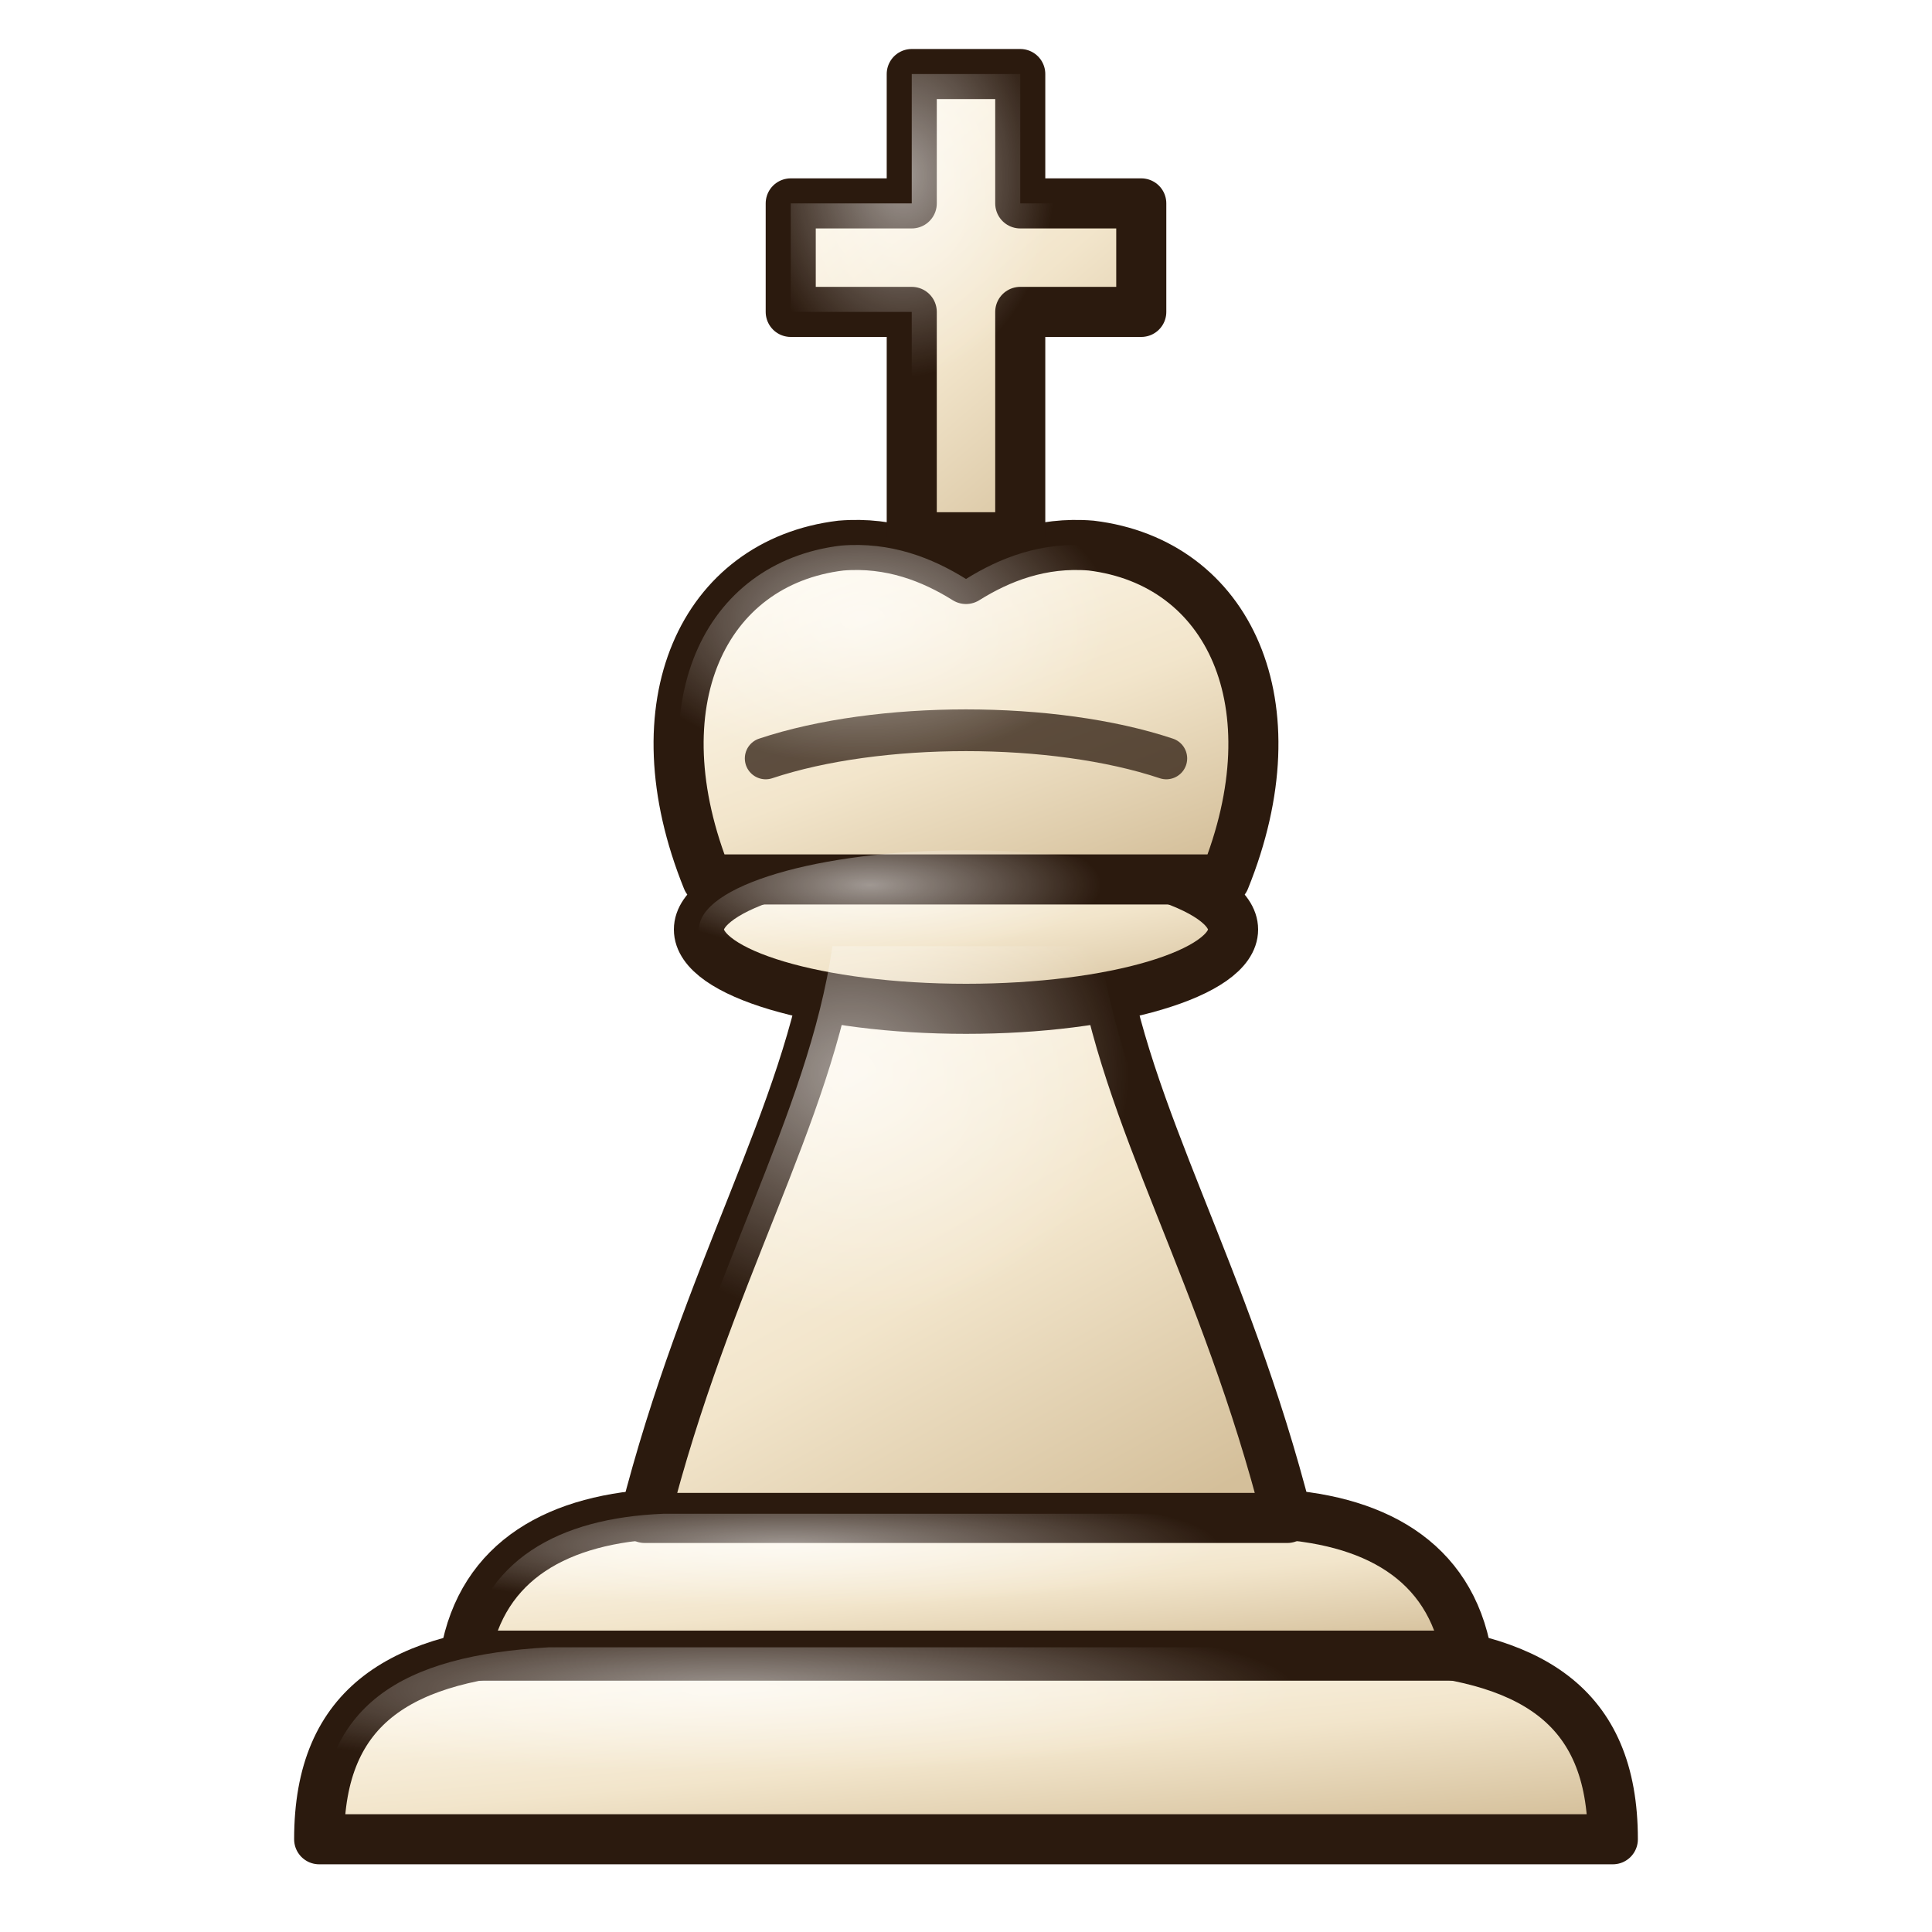
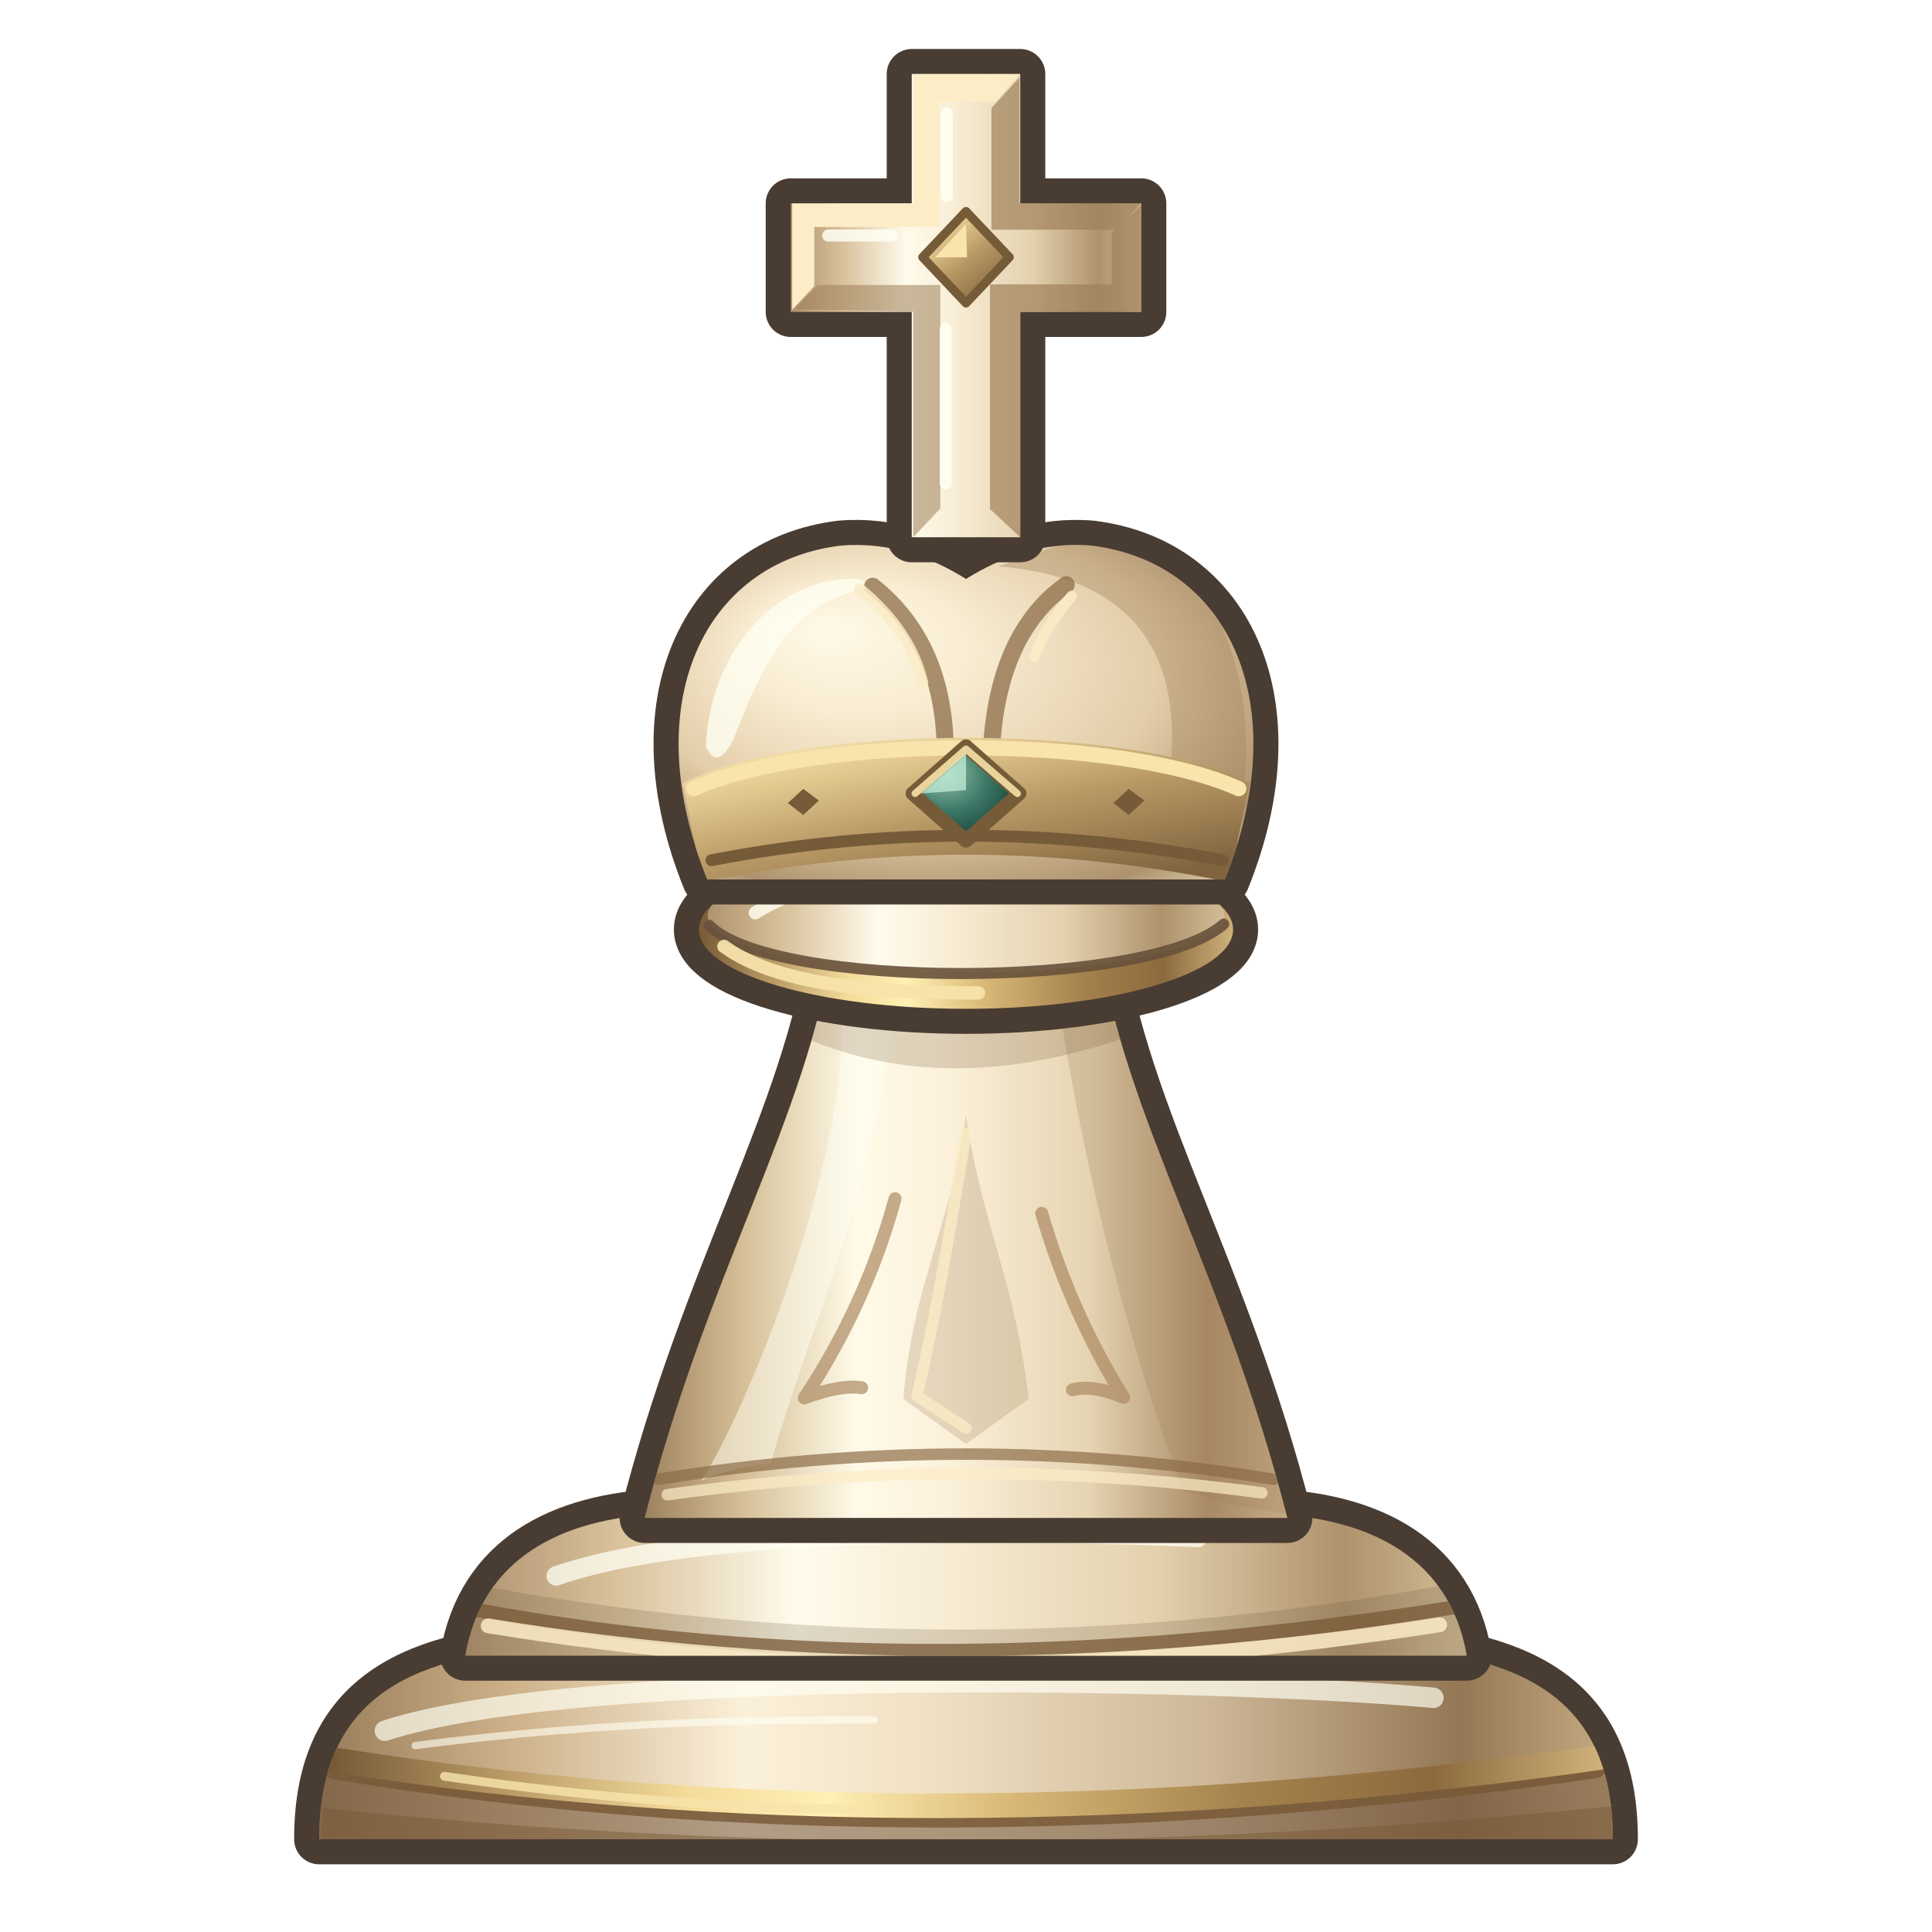
<svg xmlns="http://www.w3.org/2000/svg" viewBox="0 0 100 100">
  <defs>
-     <linearGradient id="p-body" x1="0.18" y1="0" x2="0.82" y2="1">
-       <stop offset="0" stop-color="#FFFBF1" />
-       <stop offset="0.55" stop-color="#F2E5CB" />
-       <stop offset="1" stop-color="#D4BF9A" />
+     <linearGradient id="wk-lathe" x1="0%" y1="0%" x2="100%" y2="0%">
+       <stop offset="0" stop-color="#9D825F" />
+       <stop offset="0.15" stop-color="#D5BE95" />
+       <stop offset="0.33" stop-color="#FFFAE8" />
+       <stop offset="0.47" stop-color="#FCF1DB" />
+       <stop offset="0.69" stop-color="#E6D4B2" />
+       <stop offset="0.88" stop-color="#A88A64" />
+       <stop offset="1" stop-color="#C5AC85" />
    </linearGradient>
-     <radialGradient id="p-gloss" cx="0.32" cy="0.22" r="0.62">
-       <stop offset="0" stop-color="#FFFFFF" stop-opacity="0.55" />
-       <stop offset="0.7" stop-color="#FFFFFF" stop-opacity="0" />
+     <linearGradient id="wk-foot" x1="0%" y1="0%" x2="100%" y2="0%">
+       <stop offset="0" stop-color="#977C59" />
+       <stop offset="0.15" stop-color="#CDB18A" />
+       <stop offset="0.33" stop-color="#FBF0D9" />
+       <stop offset="0.47" stop-color="#F1E1C4" />
+       <stop offset="0.69" stop-color="#CDB797" />
+       <stop offset="0.88" stop-color="#947754" />
+       <stop offset="1" stop-color="#C6AC83" />
+     </linearGradient>
+     <linearGradient id="wk-surface" x1="0%" y1="0%" x2="100%" y2="0%">
+       <stop offset="0" stop-color="#AF9370" />
+       <stop offset="0.15" stop-color="#D9C29C" />
+       <stop offset="0.33" stop-color="#FFFBEC" />
+       <stop offset="0.47" stop-color="#F8EDD5" />
+       <stop offset="0.69" stop-color="#E4D1AE" />
+       <stop offset="0.88" stop-color="#AE926C" />
+       <stop offset="1" stop-color="#D2BC96" />
+     </linearGradient>
+     <linearGradient id="wk-metal" x1="0%" y1="0%" x2="100%" y2="0%">
+       <stop offset="0" stop-color="#775B37" />
+       <stop offset="0.12" stop-color="#B39361" />
+       <stop offset="0.28" stop-color="#F4DC9A" />
+       <stop offset="0.39" stop-color="#FFF0B4" />
+       <stop offset="0.53" stop-color="#DABA78" />
+       <stop offset="0.72" stop-color="#A4824D" />
+       <stop offset="0.87" stop-color="#8C6A3E" />
+       <stop offset="1" stop-color="#CEB17A" />
+     </linearGradient>
+     <linearGradient id="wk-metal-face" x1="0%" y1="0%" x2="78%" y2="100%">
+       <stop offset="0" stop-color="#FFF1BE" />
+       <stop offset="0.28" stop-color="#E3C990" />
+       <stop offset="0.59" stop-color="#B69764" />
+       <stop offset="1" stop-color="#81643F" />
+     </linearGradient>
+     <radialGradient id="wk-carve" cx=".47" cy=".46" r=".72" fx=".25" fy=".25">
+       <stop offset="0" stop-color="#FFFAE8" />
+       <stop offset="0.26" stop-color="#F9EDD3" />
+       <stop offset="0.62" stop-color="#E3CDA9" />
+       <stop offset="0.89" stop-color="#AD926D" />
+       <stop offset="1" stop-color="#DBCAAA" />
    </radialGradient>
+     <radialGradient id="wk-gem" cx=".43" cy=".42" r=".66" fx=".25" fy=".23">
+       <stop offset="0" stop-color="#B0DFCB" />
+       <stop offset="0.21" stop-color="#79AC96" />
+       <stop offset="0.53" stop-color="#3D7867" />
+       <stop offset="0.79" stop-color="#245548" />
+       <stop offset="1" stop-color="#153A36" />
+     </radialGradient>
+     <clipPath id="wk-carving-0">
+       <path d="M19 92 C19 85.5 23 83.2 30 82.8 L70 82.8 C77 83.2 81 85.5 81 92 Z" />
+     </clipPath>
+     <clipPath id="wk-carving-1">
+       <path d="M26 83.2 C26.8 78.6 30.5 76.6 35.5 76.4 L64.5 76.4 C69.5 76.6 73.2 78.6 74 83.2 Z" />
+     </clipPath>
+     <clipPath id="wk-carving-2">
+       <path d="M34.6 76.6 C37.6 64.8 42.4 57.4 43.6 49.2 L56.4 49.2 C57.6 57.4 62.4 64.8 65.4 76.6 Z" />
+     </clipPath>
+     <clipPath id="wk-carving-3">
+       <ellipse cx="50" cy="48.4" rx="12.8" ry="3.8" />
+     </clipPath>
+     <clipPath id="wk-carving-4">
+       <path d="M37.6 46 C34.2 37.6 37.4 30.8 44 30 C46.4 29.8 48.4 30.6 50 31.6 C51.6 30.6 53.6 29.8 56 30 C62.6 30.8 65.8 37.6 62.4 46 Z" />
+     </clipPath>
+     <clipPath id="wk-carving-5">
+       <path d="M47.4 7.4 L52.6 7.4 L52.6 13.6 L58.4 13.6 L58.4 18.8 L52.6 18.8 L52.6 29.6 L47.4 29.6 L47.4 18.8 L41.6 18.8 L41.6 13.6 L47.4 13.6 Z" />
+     </clipPath>
  </defs>
-   <g transform="translate(50 52) scale(1.08) translate(-50 -52)">
-     <path d="M19 92 C19 85.5 23 83.2 30 82.8 L70 82.8 C77 83.2 81 85.5 81 92 Z" fill="url(#p-body)" stroke="#2B1A0E" stroke-width="2.4" stroke-linejoin="round" stroke-linecap="round" />
-     <path d="M26 83.2 C26.8 78.6 30.5 76.6 35.5 76.4 L64.5 76.4 C69.5 76.6 73.2 78.6 74 83.2 Z" fill="url(#p-body)" stroke="#2B1A0E" stroke-width="2.4" stroke-linejoin="round" stroke-linecap="round" />
-     <path d="M34.6 76.6 C37.6 64.8 42.4 57.4 43.6 49.2 L56.4 49.2 C57.6 57.4 62.4 64.8 65.4 76.6 Z" fill="url(#p-body)" stroke="#2B1A0E" stroke-width="2.4" stroke-linejoin="round" stroke-linecap="round" />
-     <ellipse cx="50" cy="48.4" rx="12.8" ry="3.8" fill="url(#p-body)" stroke="#2B1A0E" stroke-width="2.4" stroke-linejoin="round" stroke-linecap="round" />
-     <path d="M37.6 46 C34.2 37.6 37.4 30.8 44 30 C46.4 29.8 48.4 30.6 50 31.6 C51.6 30.6 53.6 29.8 56 30 C62.6 30.8 65.8 37.6 62.4 46 Z" fill="url(#p-body)" stroke="#2B1A0E" stroke-width="2.4" stroke-linejoin="round" stroke-linecap="round" />
-     <path d="M47.4 7.4 L52.6 7.4 L52.6 13.6 L58.4 13.6 L58.4 18.8 L52.6 18.8 L52.6 29.6 L47.4 29.6 L47.4 18.8 L41.6 18.8 L41.6 13.6 L47.4 13.6 Z" fill="url(#p-body)" stroke="#2B1A0E" stroke-width="2.4" stroke-linejoin="round" stroke-linecap="round" />
-     <path d="M40.4 40.2 C45.8 38.4 54.2 38.4 59.6 40.2" fill="none" stroke="#2B1A0E" stroke-width="2" stroke-linecap="round" stroke-opacity="0.75" />
-     <path d="M19 92 C19 85.5 23 83.2 30 82.8 L70 82.8 C77 83.2 81 85.5 81 92 Z" fill="url(#p-gloss)" />
-     <path d="M26 83.2 C26.8 78.6 30.5 76.6 35.5 76.4 L64.5 76.4 C69.5 76.6 73.2 78.6 74 83.2 Z" fill="url(#p-gloss)" />
-     <path d="M34.6 76.6 C37.6 64.8 42.4 57.4 43.6 49.2 L56.4 49.2 C57.6 57.4 62.4 64.8 65.4 76.6 Z" fill="url(#p-gloss)" />
-     <ellipse cx="50" cy="48.4" rx="12.8" ry="3.8" fill="url(#p-gloss)" />
-     <path d="M37.6 46 C34.2 37.6 37.4 30.8 44 30 C46.4 29.8 48.4 30.6 50 31.6 C51.6 30.6 53.6 29.8 56 30 C62.6 30.8 65.8 37.6 62.4 46 Z" fill="url(#p-gloss)" />
-     <path d="M47.4 7.4 L52.6 7.4 L52.6 13.6 L58.4 13.6 L58.4 18.8 L52.6 18.8 L52.6 29.6 L47.4 29.6 L47.4 18.8 L41.6 18.8 L41.6 13.6 L47.4 13.6 Z" fill="url(#p-gloss)" />
+   <g transform="translate(50 52) scale(1.08) translate(-50 -52)" stroke-linecap="round" stroke-linejoin="round">
+     <path d="M19 92 C19 85.5 23 83.2 30 82.8 L70 82.8 C77 83.2 81 85.5 81 92 Z" fill="url(#wk-foot)" stroke="#493C32" stroke-width="2.4" stroke-linejoin="round" stroke-linecap="round" paint-order="stroke fill" />
+     <g clip-path="url(#wk-carving-0)">
+       <path d="M18.6 88.2 Q47.6 93.4 81.2 88.1 V93 H18.6Z" fill="#73573F" fill-opacity="0.54" />
+       <path d="M19.2 90.5 Q49 93.7 81.1 90.4 V92.7 H19Z" fill="#775835" fill-opacity="0.46" />
+       <path d="M19.7 88.6 Q47.8 93.25 80.15 88.55" fill="none" stroke="#775835" stroke-width="1.05" stroke-opacity="0.8" />
+       <path d="M19.7 88.19 Q48 92.65 80.35 88.09" fill="none" stroke="url(#wk-metal)" stroke-width="1.18" />
+       <path d="M25 88.98 Q35.2 90.49 45.4 90.58" fill="none" stroke="#F8E4AC" stroke-width="0.42" stroke-opacity="0.81" />
+       <path d="M22.15 86.8 C31.5 83.71 62.1 84.27 72.4 85.22" fill="none" stroke="#FFFFF2" stroke-width="0.98" stroke-opacity="0.68" />
+       <path d="M23.6 87.51 C32.9 86.31 40.4 86.27 45.6 86.28" fill="none" stroke="#FFFFF2" stroke-width="0.35" stroke-opacity="0.62" />
+     </g>
+     <path d="M26 83.2 C26.8 78.6 30.5 76.6 35.5 76.4 L64.5 76.4 C69.5 76.6 73.2 78.6 74 83.2 Z" fill="url(#wk-surface)" stroke="#493C32" stroke-width="2.4" stroke-linejoin="round" stroke-linecap="round" paint-order="stroke fill" />
+     <g clip-path="url(#wk-carving-1)">
+       <path d="M25.4 79.6 Q50 84.35 74.6 79.5 L75 83.6 H25Z" fill="#68513B" fill-opacity="0.21" />
+       <path d="M26.5 81 Q48 85.02 73.6 80.85" fill="none" stroke="#775835" stroke-width="0.67" stroke-opacity="0.74" />
+       <path d="M27.1 81.77 Q49.2 85.4 72.7 81.72" fill="none" stroke="#FCEDC7" stroke-width="0.71" stroke-opacity="0.84" />
+       <path d="M30.36 79.38 C37.5 76.86 54.14 77.21 61.1 77.54" fill="none" stroke="#FFFFF2" stroke-width="0.93" stroke-opacity="0.75" />
+     </g>
+     <path d="M34.6 76.6 C37.6 64.8 42.4 57.4 43.6 49.2 L56.4 49.2 C57.6 57.4 62.4 64.8 65.4 76.6 Z" fill="url(#wk-lathe)" stroke="#493C32" stroke-width="2.4" stroke-linejoin="round" stroke-linecap="round" paint-order="stroke fill" />
+     <g clip-path="url(#wk-carving-2)">
+       <path d="M56.4 49.2 L61.4 55.2 L66.5 76.6 Q62.4 76.0 60.4 75.3 C57.4 67.3 55.15 57.7 54.05 49.2Z" fill="#9E8059" fill-opacity="0.26" />
+       <path d="M43.92 50.7 C45.05 58.3 39.3 71.9 37.3 74.82 Q38.45 74.26 40.65 73.97 C42.3 67.92 46.6 58.6 46.35 51.45Z" fill="#FFFFF2" fill-opacity="0.49" />
+       <path d="M41.85 49.2 H58.15 V53.4 Q49 56.7 41.85 53.4Z" fill="#775835" fill-opacity="0.23" />
+       <path d="M35.25 74.75 Q50 72.33 64.75 74.75" fill="none" stroke="#8A6A45" stroke-width="0.55" stroke-opacity="0.68" />
+       <path d="M35.68 75.49 Q50 73.49 64.18 75.4" fill="none" stroke="#FCEDC7" stroke-width="0.55" stroke-opacity="0.7" />
+       <path d="M50 57.3 C49.3 62.5 47.4 65.6 47 70.9 Q48.8 72.2 50 73.05 Q51.2 72.2 53 70.9 C52.4 65.4 50.7 62.3 50 57.3Z" fill="#9E8059" fill-opacity="0.25" />
+       <path d="M50 58.15 Q48.65 66.6 47.65 70.76 L50 72.3" fill="none" stroke="#FCEDC7" stroke-width="0.54" stroke-opacity="0.77" />
+       <path d="M46.6 61.3 Q45.2 66.4 42.25 70.85 Q44 70.2 45.0 70.36 M53.63 62 Q55 66.7 57.55 70.82 Q56.1 70.2 55.1 70.46" fill="none" stroke="#AB8860" stroke-width="0.62" stroke-opacity="0.68" />
+     </g>
+     <ellipse cx="50" cy="48.4" rx="12.8" ry="3.8" fill="url(#wk-metal)" stroke="#493C32" stroke-width="2.4" stroke-linejoin="round" stroke-linecap="round" paint-order="stroke fill" />
+     <g clip-path="url(#wk-carving-3)">
+       <ellipse cx="50" cy="47.74" rx="12.38" ry="2.72" fill="url(#wk-surface)" />
+       <path d="M37.7 48.2 C40.7 51.28 58.8 51.3 62.35 48.14" fill="none" stroke="#68513B" stroke-width="0.53" stroke-opacity="0.9" />
+       <path d="M38.4 49.21 C41.2 51.25 46.6 51.44 50.6 51.44" fill="none" stroke="#F8E4AC" stroke-width="0.64" stroke-opacity="0.93" />
+       <path d="M39.9 47.6 Q44.1 44.95 52.7 46.05" fill="none" stroke="#FFFFF2" stroke-width="0.63" stroke-opacity="0.83" />
+     </g>
+     <path d="M37.6 46 C34.2 37.6 37.4 30.8 44 30 C46.4 29.8 48.4 30.6 50 31.6 C51.6 30.6 53.6 29.8 56 30 C62.6 30.8 65.8 37.6 62.4 46 Z" fill="url(#wk-carve)" stroke="#493C32" stroke-width="2.4" stroke-linejoin="round" stroke-linecap="round" paint-order="stroke fill" />
+     <g clip-path="url(#wk-carving-4)">
+       <path d="M51.54 31 C57.71 31.46 61.28 35.01 59.35 43.22 Q61.24 43.45 62.9 43.95 C65.0 35.29 60.44 28.35 55.5 29.6Z" fill="#9E8059" fill-opacity="0.36" />
+       <path d="M37.53 39.62 C37.77 34.93 40.88 31.79 44.26 31.6 C45.51 31.52 45.4 31.99 44.08 32.38 C41.35 33.25 39.94 36.42 38.83 39.35 Q38.04 40.8 37.53 39.62Z" fill="#FFFFF2" fill-opacity="0.78" />
+       <path d="M45.53 31.95 Q48.85 34.59 49.0 39.5 M54.8 31.88 Q51.58 34.18 51.23 39.6" fill="none" stroke="#8A6A45" stroke-width="0.82" stroke-opacity="0.73" />
+       <path d="M44.89 32.05 Q47.33 34.05 47.93 36.56 M55.06 32.42 Q53.77 33.93 53.29 35.31" fill="none" stroke="#FCEDC7" stroke-width="0.52" stroke-opacity="0.84" />
+       <path d="M36.42 41.38 C42.05 38.49 57.9 38.49 63.59 41.38 L62.61 46.13 Q50 43.5 37.39 46.13Z" fill="url(#wk-metal-face)" />
+       <path d="M36.95 41.65 C42.75 39.04 57.31 39.04 63.07 41.65" fill="none" stroke="#F8E4AC" stroke-width="0.73" />
+       <path d="M37.8 45.08 Q50 42.73 62.31 45.08" fill="none" stroke="#765B38" stroke-width="0.57" />
+       <path d="M50 39.62l2.56 2.26-2.56 2.26-2.56-2.26Z" fill="url(#wk-gem)" stroke="#765B38" stroke-width="0.67" />
+       <path d="M50 39.9L47.82 41.88L50 41.72Z" fill="#BEE9D3" fill-opacity="0.78" />
+       <path d="M47.56 41.88L50 39.75L52.46 41.88" fill="none" stroke="#F8E4AC" stroke-width="0.34" stroke-opacity="0.88" />
+       <path d="M42.2 41.66l.75.56-.75.69-.74-.57Z M57.8 41.66l.75.56-.75.69-.74-.57Z" fill="#765B38" />
+     </g>
+     <path d="M47.4 7.4 L52.6 7.4 L52.6 13.6 L58.4 13.6 L58.4 18.8 L52.6 18.8 L52.6 29.6 L47.4 29.6 L47.4 18.8 L41.6 18.8 L41.6 13.6 L47.4 13.6 Z" fill="url(#wk-surface)" stroke="#493C32" stroke-width="2.4" stroke-linejoin="round" stroke-linecap="round" paint-order="stroke fill" />
+     <g clip-path="url(#wk-carving-5)">
+       <path d="M47.48 7.4 H52.59 L51.42 8.73 H48.72 V14.73 H42.73 V17.56 L41.67 18.7 V13.58 H47.48Z" fill="#FCEDC7" />
+       <path d="M52.56 7.57 V13.6 H58.4 L57.17 14.86 H51.22 V9.03Z M58.4 13.67 V18.8 H52.6 V29.6 L51.15 28.25 V17.48 H56.98 V14.99Z" fill="#9E8059" fill-opacity="0.69" />
+       <path d="M41.78 18.68 L42.88 17.51 H48.77 V28.22 L47.47 29.6 V18.79Z" fill="#9E8059" fill-opacity="0.55" />
+       <path d="M49.08 9.28 V13.24 M43.4 15.14 H46.45 M49.03 19.63 V27.02" fill="none" stroke="#FFFFF2" stroke-width="0.58" stroke-opacity="0.85" />
+       <path d="M50 13.98l2.08 2.2-2.08 2.2-2.08-2.2Z" fill="url(#wk-metal-face)" stroke="#765B38" stroke-width="0.42" />
+       <path d="M50 14.58l.05 1.60-1.54.01Z" fill="#F8E4AC" />
+     </g>
  </g>
</svg>
